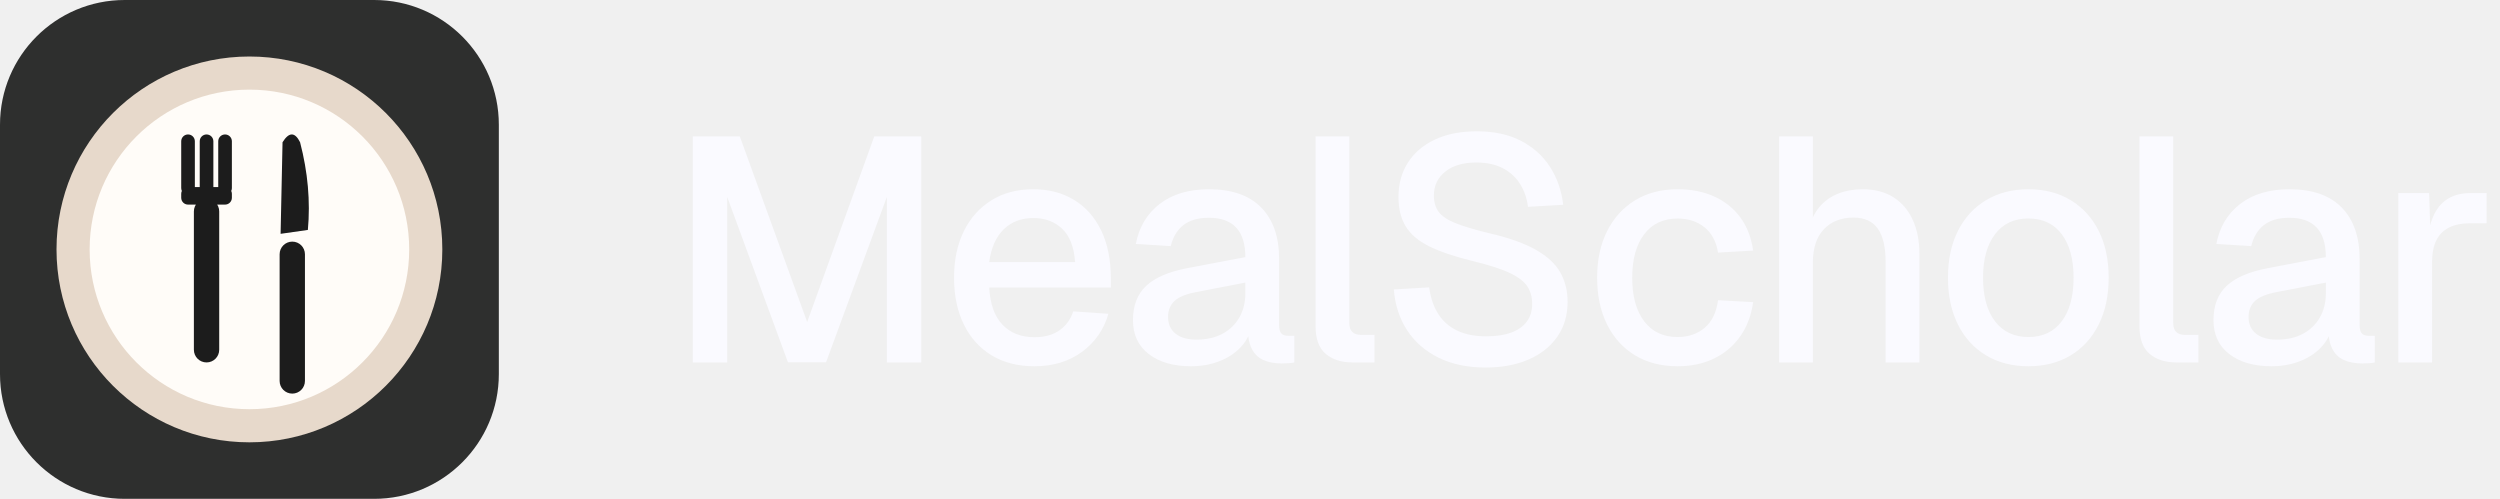
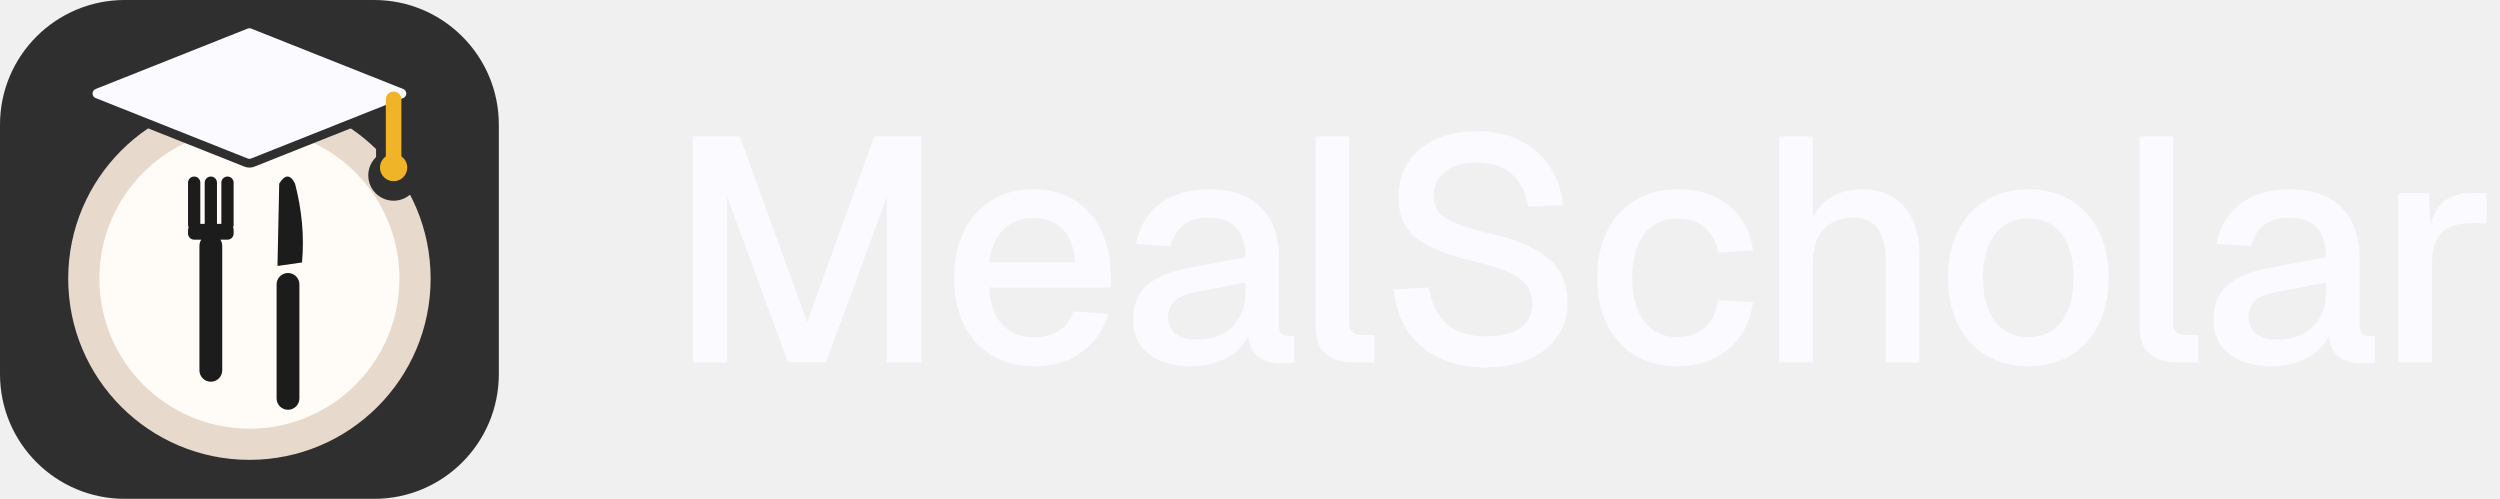
<svg xmlns="http://www.w3.org/2000/svg" viewBox="0 0 2566 512" role="img" aria-label="MealScholar">
  <rect width="512" height="512" rx="128" fill="#2E2F2E" />
-   <circle cx="256" cy="256" r="198" fill="#E7D9CB" />
-   <circle cx="256" cy="256" r="164" fill="#FFFCF8" />
-   <g transform="translate(256 270)">
+   <mask id="ms-gap" maskUnits="userSpaceOnUse" x="0" y="0" width="512" height="512">
+     <path d="M0 0h512v512H0z" fill="#fff" />
+     <polygon points="256,34 412,96 256,158 100,96" stroke="#000" stroke-width="28" stroke-linejoin="round" />
+     <path d="M404 104v64" stroke="#000" stroke-width="36" stroke-linecap="round" />
+     <circle cx="404" cy="180" r="26" />
+   </mask>
+   <g mask="url(#ms-gap)">
+     <circle cx="256" cy="286" r="186" fill="#E7D9CB" />
+     <circle cx="256" cy="286" r="154" fill="#FFFCF8" />
+   </g>
+   <g transform="translate(256 300) scale(0.9)">
    <g fill="#1C1C1C">
      <g transform="translate(-44 0)">
        <path d="M-19 -132H-19A7 7 0 0 1 -12 -125V-77A7 7 0 0 1 -19 -70H-19A7 7 0 0 1 -26 -77V-125A7 7 0 0 1 -19 -132ZM0 -132H0A7 7 0 0 1 7 -125V-77A7 7 0 0 1 0 -70H0A7 7 0 0 1 -7 -77V-125A7 7 0 0 1 0 -132ZM19 -132H19A7 7 0 0 1 26 -125V-77A7 7 0 0 1 19 -70H19A7 7 0 0 1 12 -77V-125A7 7 0 0 1 19 -132ZM-19 -78H19A7 7 0 0 1 26 -71V-67A7 7 0 0 1 19 -60H-19A7 7 0 0 1 -26 -67V-71A7 7 0 0 1 -19 -78ZM0 -66H0A13 13 0 0 1 13 -53V89A13 13 0 0 1 0 102H0A13 13 0 0 1 -13 89V-53A13 13 0 0 1 0 -66Z" />
      </g>
      <g transform="translate(44 0)">
        <path d="M-10 -124L-12 -30L16 -34Q20 -78 8 -124Q0 -140 -10 -124ZM0 -22H0A13 13 0 0 1 13 -9V121A13 13 0 0 1 0 134H0A13 13 0 0 1 -13 121V-9A13 13 0 0 1 0 -22Z" />
      </g>
    </g>
  </g>
+   <polygon points="256,34 412,96 256,158 100,96" fill="#FAFAFF" stroke="#FAFAFF" stroke-width="10" stroke-linejoin="round" />
+   <path d="M404 102v58" stroke="#F0B429" stroke-width="16" stroke-linecap="round" />
+   <circle cx="404" cy="172" r="14" fill="#F0B429" />
  <path transform="translate(683 372) scale(0.32676)" fill="#FAFAFF" d="M86 0.0V-710.0H233.601L445.2 -127.002L655.999 -710.0H803.601V0.0H695.6V-519.998L504.601 -0.6H384.8L194.001 -519.998V0.0Z M1158.8 12.0Q1081.4 12.0 1024.8 -22.2Q968.2 -56.4 937.4 -119.1Q906.6 -181.8 906.6 -266Q906.6 -350.2 937.4 -412.4Q968.2 -474.6 1024 -509.3Q1079.8 -544 1155.6 -544Q1228.201 -544 1283.301 -510.7Q1338.401 -477.4 1368.801 -414.4Q1399.201 -351.4 1399.201 -262V-235.2H1017.001Q1021.401 -157.4 1058.901 -118.3Q1096.401 -79.201 1159.6 -79.201Q1207 -79.201 1237.9 -101.001Q1268.8 -122.8 1281 -160.4L1391.401 -152.8Q1370.201 -78.6 1308.601 -33.3Q1247.001 12.0 1158.8 12.0ZM1017.001 -315.2H1286.8Q1281.8 -386.2 1246.2 -419.9Q1210.6 -453.599 1155.6 -453.599Q1099.401 -453.599 1062.901 -418.4Q1026.401 -383.2 1017.001 -315.2Z M1650.8 12.0Q1568.2 12.0 1518.4 -26.2Q1468.6 -64.4 1468.6 -132.8Q1468.6 -201.6 1510.1 -240.5Q1551.6 -279.4 1638.8 -296L1821.6 -330.8Q1821.6 -392.8 1792.8 -423.6Q1764 -454.4 1707.2 -454.4Q1656.401 -454.4 1627.101 -431.5Q1597.801 -408.6 1587.201 -365.4L1477.6 -372.2Q1492.8 -451.8 1552.6 -497.9Q1612.4 -544 1707.2 -544Q1815.201 -544 1871.401 -486.6Q1927.601 -429.2 1927.601 -325.2V-118.401Q1927.601 -98.801 1934.501 -91.201Q1941.401 -83.601 1956.401 -83.601H1975.401V0.0Q1970.401 1.4 1959.201 2.3Q1948.001 3.2 1936.201 3.2Q1901.601 3.2 1877.401 -8Q1853.2 -19.2 1841 -44.5Q1828.8 -69.8 1828.8 -112.8L1839.6 -108.0Q1831.8 -73.4 1805.2 -46Q1778.6 -18.6 1738.5 -3.3Q1698.4 12.0 1650.8 12.0ZM1668.001 -71.601Q1715.8 -71.601 1750.1 -90.2Q1784.4 -108.8 1803 -141.7Q1821.6 -174.6 1821.6 -216.8V-250.8L1666.401 -220.8Q1618.201 -211.6 1598.501 -192.5Q1578.801 -173.4 1578.801 -142.8Q1578.801 -109 1602.401 -90.3Q1626.001 -71.601 1668.001 -71.601Z M2158.2 0.0Q2105.8 0.0 2074 -27Q2042.2 -54 2042.2 -113.201V-710.0H2148.201V-123.201Q2148.201 -104.801 2157.601 -95.701Q2167.001 -86.601 2184.601 -86.601H2227.201V0.0Z M2576.2 16.0Q2491 16.0 2428.4 -15.0Q2365.8 -46.0 2329.8 -101Q2293.8 -156 2288 -229.2L2399.001 -235.8Q2405.601 -186.4 2427.801 -151.901Q2450.001 -117.401 2487.501 -99.701Q2525.001 -82.001 2578.2 -82.001Q2624.2 -82.001 2656.4 -93.701Q2688.6 -105.401 2705.6 -128.201Q2722.6 -151 2722.6 -184Q2722.6 -214.2 2708.3 -237.5Q2694 -260.8 2653.7 -280.3Q2613.4 -299.8 2534.601 -318.799Q2449.6 -339.599 2398.8 -364.899Q2348 -390.199 2325.3 -427.4Q2302.6 -464.6 2302.6 -520Q2302.6 -581.2 2332.2 -627.6Q2361.8 -674 2417 -700Q2472.2 -726.0 2548.601 -726.0Q2630.001 -726.0 2687.601 -696Q2745.201 -666 2778.701 -614Q2812.201 -562 2820.001 -495.2L2709.4 -488.8Q2704.2 -529.8 2684.2 -561.199Q2664.2 -592.599 2629.9 -610.299Q2595.6 -627.999 2546.601 -627.999Q2485.401 -627.999 2449.601 -599.399Q2413.801 -570.799 2413.801 -524.4Q2413.801 -493.6 2428.501 -473.4Q2443.201 -453.2 2480.501 -438Q2517.801 -422.8 2587 -406Q2679.201 -384.8 2733.401 -354.2Q2787.601 -323.6 2810.701 -283Q2833.801 -242.4 2833.801 -190.4Q2833.801 -127 2801.301 -80.5Q2768.801 -34 2710.901 -9Q2653.001 16.0 2576.2 16.0Z M3179.4 12.0Q3102.6 12.0 3045.9 -22.2Q2989.2 -56.4 2957.9 -119.1Q2926.6 -181.8 2926.6 -266Q2926.6 -350.2 2957.9 -412.4Q2989.2 -474.6 3045.9 -509.3Q3102.6 -544 3179.4 -544Q3243.801 -544 3294.201 -521.3Q3344.601 -498.6 3376.301 -455.7Q3408.001 -412.8 3416.601 -351.4L3306.4 -345Q3298 -397 3263.8 -424.499Q3229.6 -451.999 3179.4 -451.999Q3112.001 -451.999 3074.401 -402.6Q3036.801 -353.2 3036.801 -266Q3036.801 -178.6 3074.401 -129.201Q3112.001 -79.801 3179.4 -79.801Q3229.8 -79.801 3264.1 -108.501Q3298.4 -137.201 3306.4 -195.4L3416.601 -189.4Q3408.201 -128 3376.701 -82.8Q3345.201 -37.6 3294.801 -12.8Q3244.401 12.0 3179.4 12.0Z M3498.2 0.0V-710.0H3604.201V-412.4L3591.001 -413.6Q3600.201 -458.6 3624.101 -487.3Q3648.001 -516 3683.101 -530Q3718.201 -544 3760.201 -544Q3818.201 -544 3858.001 -518.4Q3897.801 -492.8 3918.301 -447.1Q3938.801 -401.4 3938.801 -342.2V0.0H3832.8V-314.4Q3832.8 -385.599 3808.2 -420.299Q3783.6 -454.999 3731.8 -454.999Q3673.801 -454.999 3639.001 -418.599Q3604.201 -382.2 3604.201 -312.4V0.0Z M4281.4 12.0Q4205.4 12.0 4148.3 -22.2Q4091.2 -56.4 4059.9 -119.1Q4028.6 -181.8 4028.6 -266Q4028.6 -351 4059.9 -413.2Q4091.2 -475.4 4148.3 -509.7Q4205.4 -544 4281.4 -544Q4357.401 -544 4414.101 -509.7Q4470.801 -475.4 4502.101 -413.2Q4533.401 -351 4533.401 -266Q4533.401 -181.8 4502.101 -119.1Q4470.801 -56.4 4414.101 -22.2Q4357.401 12.0 4281.4 12.0ZM4281.4 -79.801Q4348.8 -79.801 4386 -129.201Q4423.2 -178.6 4423.2 -266Q4423.2 -353.2 4386 -402.7Q4348.8 -452.199 4281.4 -452.199Q4214.001 -452.199 4176.401 -402.7Q4138.801 -353.2 4138.801 -266Q4138.801 -178.6 4176.401 -129.201Q4214.001 -79.801 4281.4 -79.801Z M4746.2 0.0Q4693.8 0.0 4662 -27Q4630.2 -54 4630.2 -113.201V-710.0H4736.201V-123.201Q4736.201 -104.801 4745.601 -95.701Q4755.001 -86.601 4772.601 -86.601H4815.201V0.0Z M5044.8 12.0Q4962.2 12.0 4912.4 -26.2Q4862.6 -64.4 4862.6 -132.8Q4862.6 -201.6 4904.1 -240.5Q4945.6 -279.4 5032.8 -296L5215.6 -330.8Q5215.6 -392.8 5186.8 -423.6Q5158 -454.4 5101.2 -454.4Q5050.401 -454.4 5021.101 -431.5Q4991.801 -408.6 4981.201 -365.4L4871.6 -372.2Q4886.8 -451.8 4946.6 -497.9Q5006.4 -544 5101.2 -544Q5209.201 -544 5265.401 -486.6Q5321.601 -429.2 5321.601 -325.2V-118.401Q5321.601 -98.801 5328.501 -91.201Q5335.401 -83.601 5350.401 -83.601H5369.401V0.0Q5364.401 1.4 5353.201 2.3Q5342.001 3.2 5330.201 3.2Q5295.601 3.2 5271.401 -8Q5247.2 -19.2 5235 -44.5Q5222.8 -69.8 5222.8 -112.8L5233.6 -108.0Q5225.8 -73.4 5199.2 -46Q5172.6 -18.6 5132.5 -3.3Q5092.4 12.0 5044.8 12.0ZM5062.001 -71.601Q5109.8 -71.601 5144.1 -90.2Q5178.4 -108.8 5197 -141.7Q5215.6 -174.6 5215.6 -216.8V-250.8L5060.401 -220.8Q5012.201 -211.6 4992.501 -192.5Q4972.801 -173.4 4972.801 -142.8Q4972.801 -109 4996.401 -90.3Q5020.001 -71.601 5062.001 -71.601Z M5443.2 0.0V-532H5540.001L5544.401 -390.8L5535.201 -393.6Q5546.201 -466 5579.601 -499Q5613.001 -532 5669.801 -532H5720.601V-437.199H5670.201Q5629.601 -437.199 5602.901 -423.899Q5576.201 -410.599 5562.701 -383.599Q5549.201 -356.6 5549.201 -313.8V0.0Z" />
</svg>
